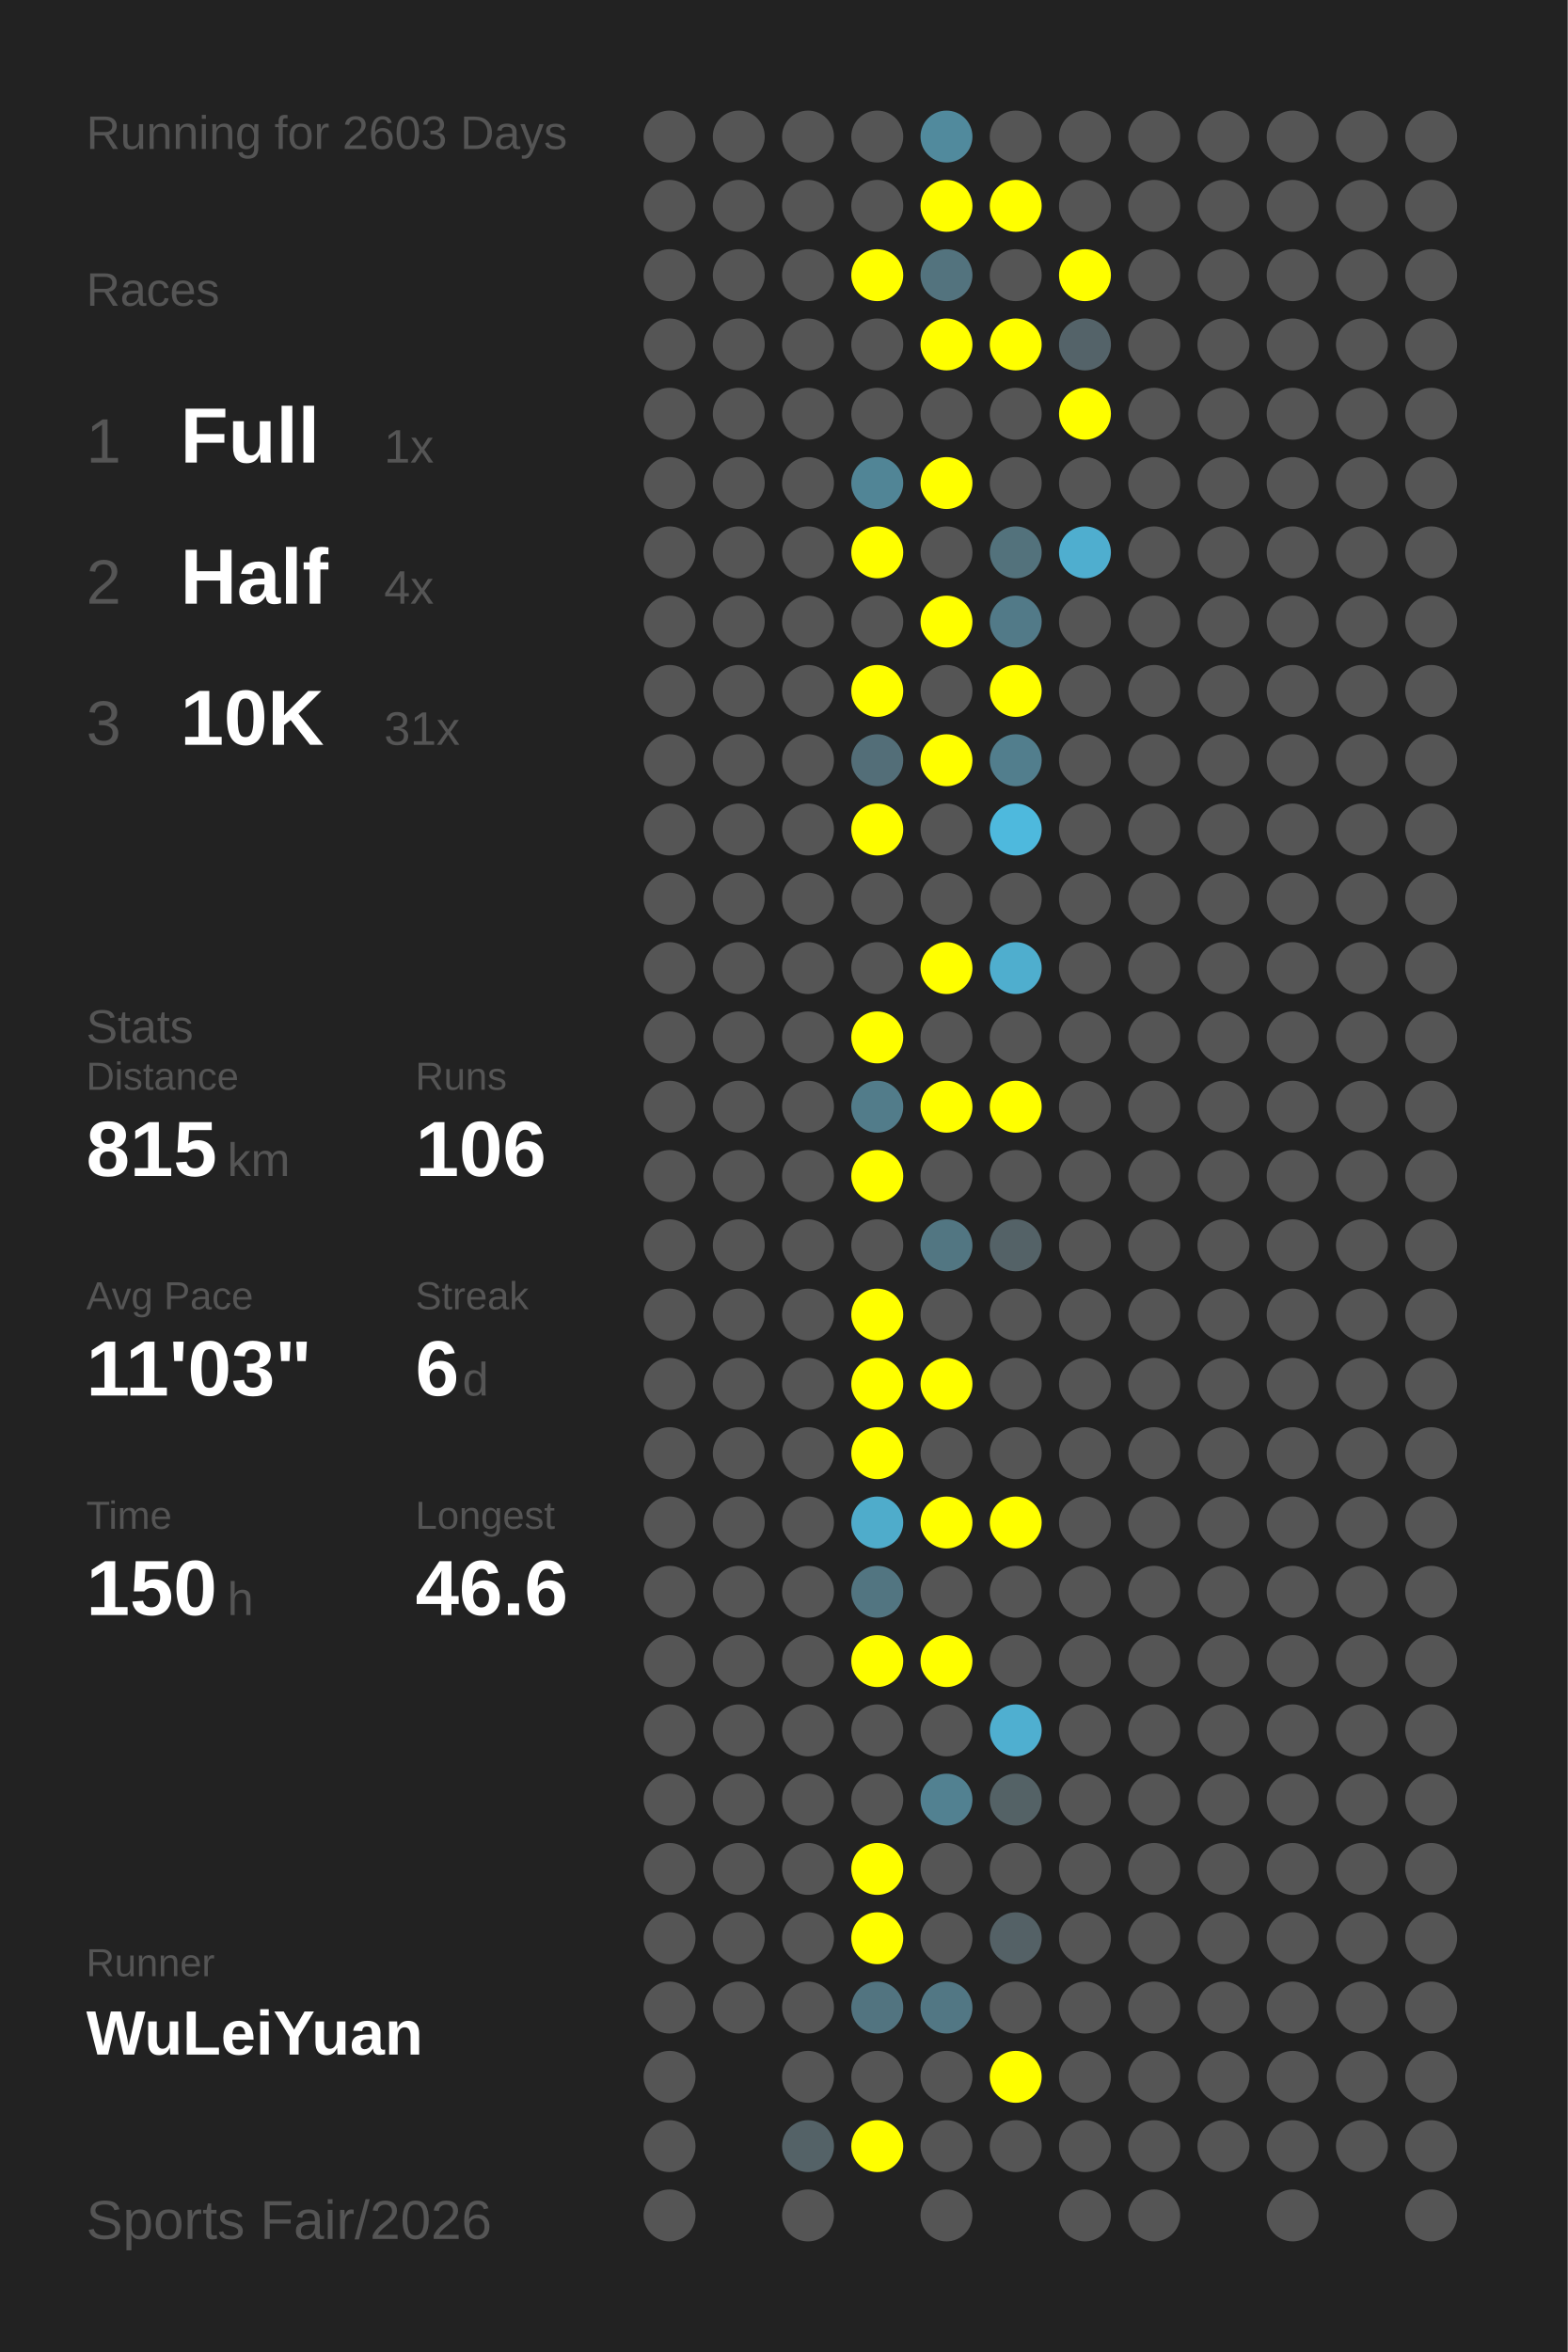
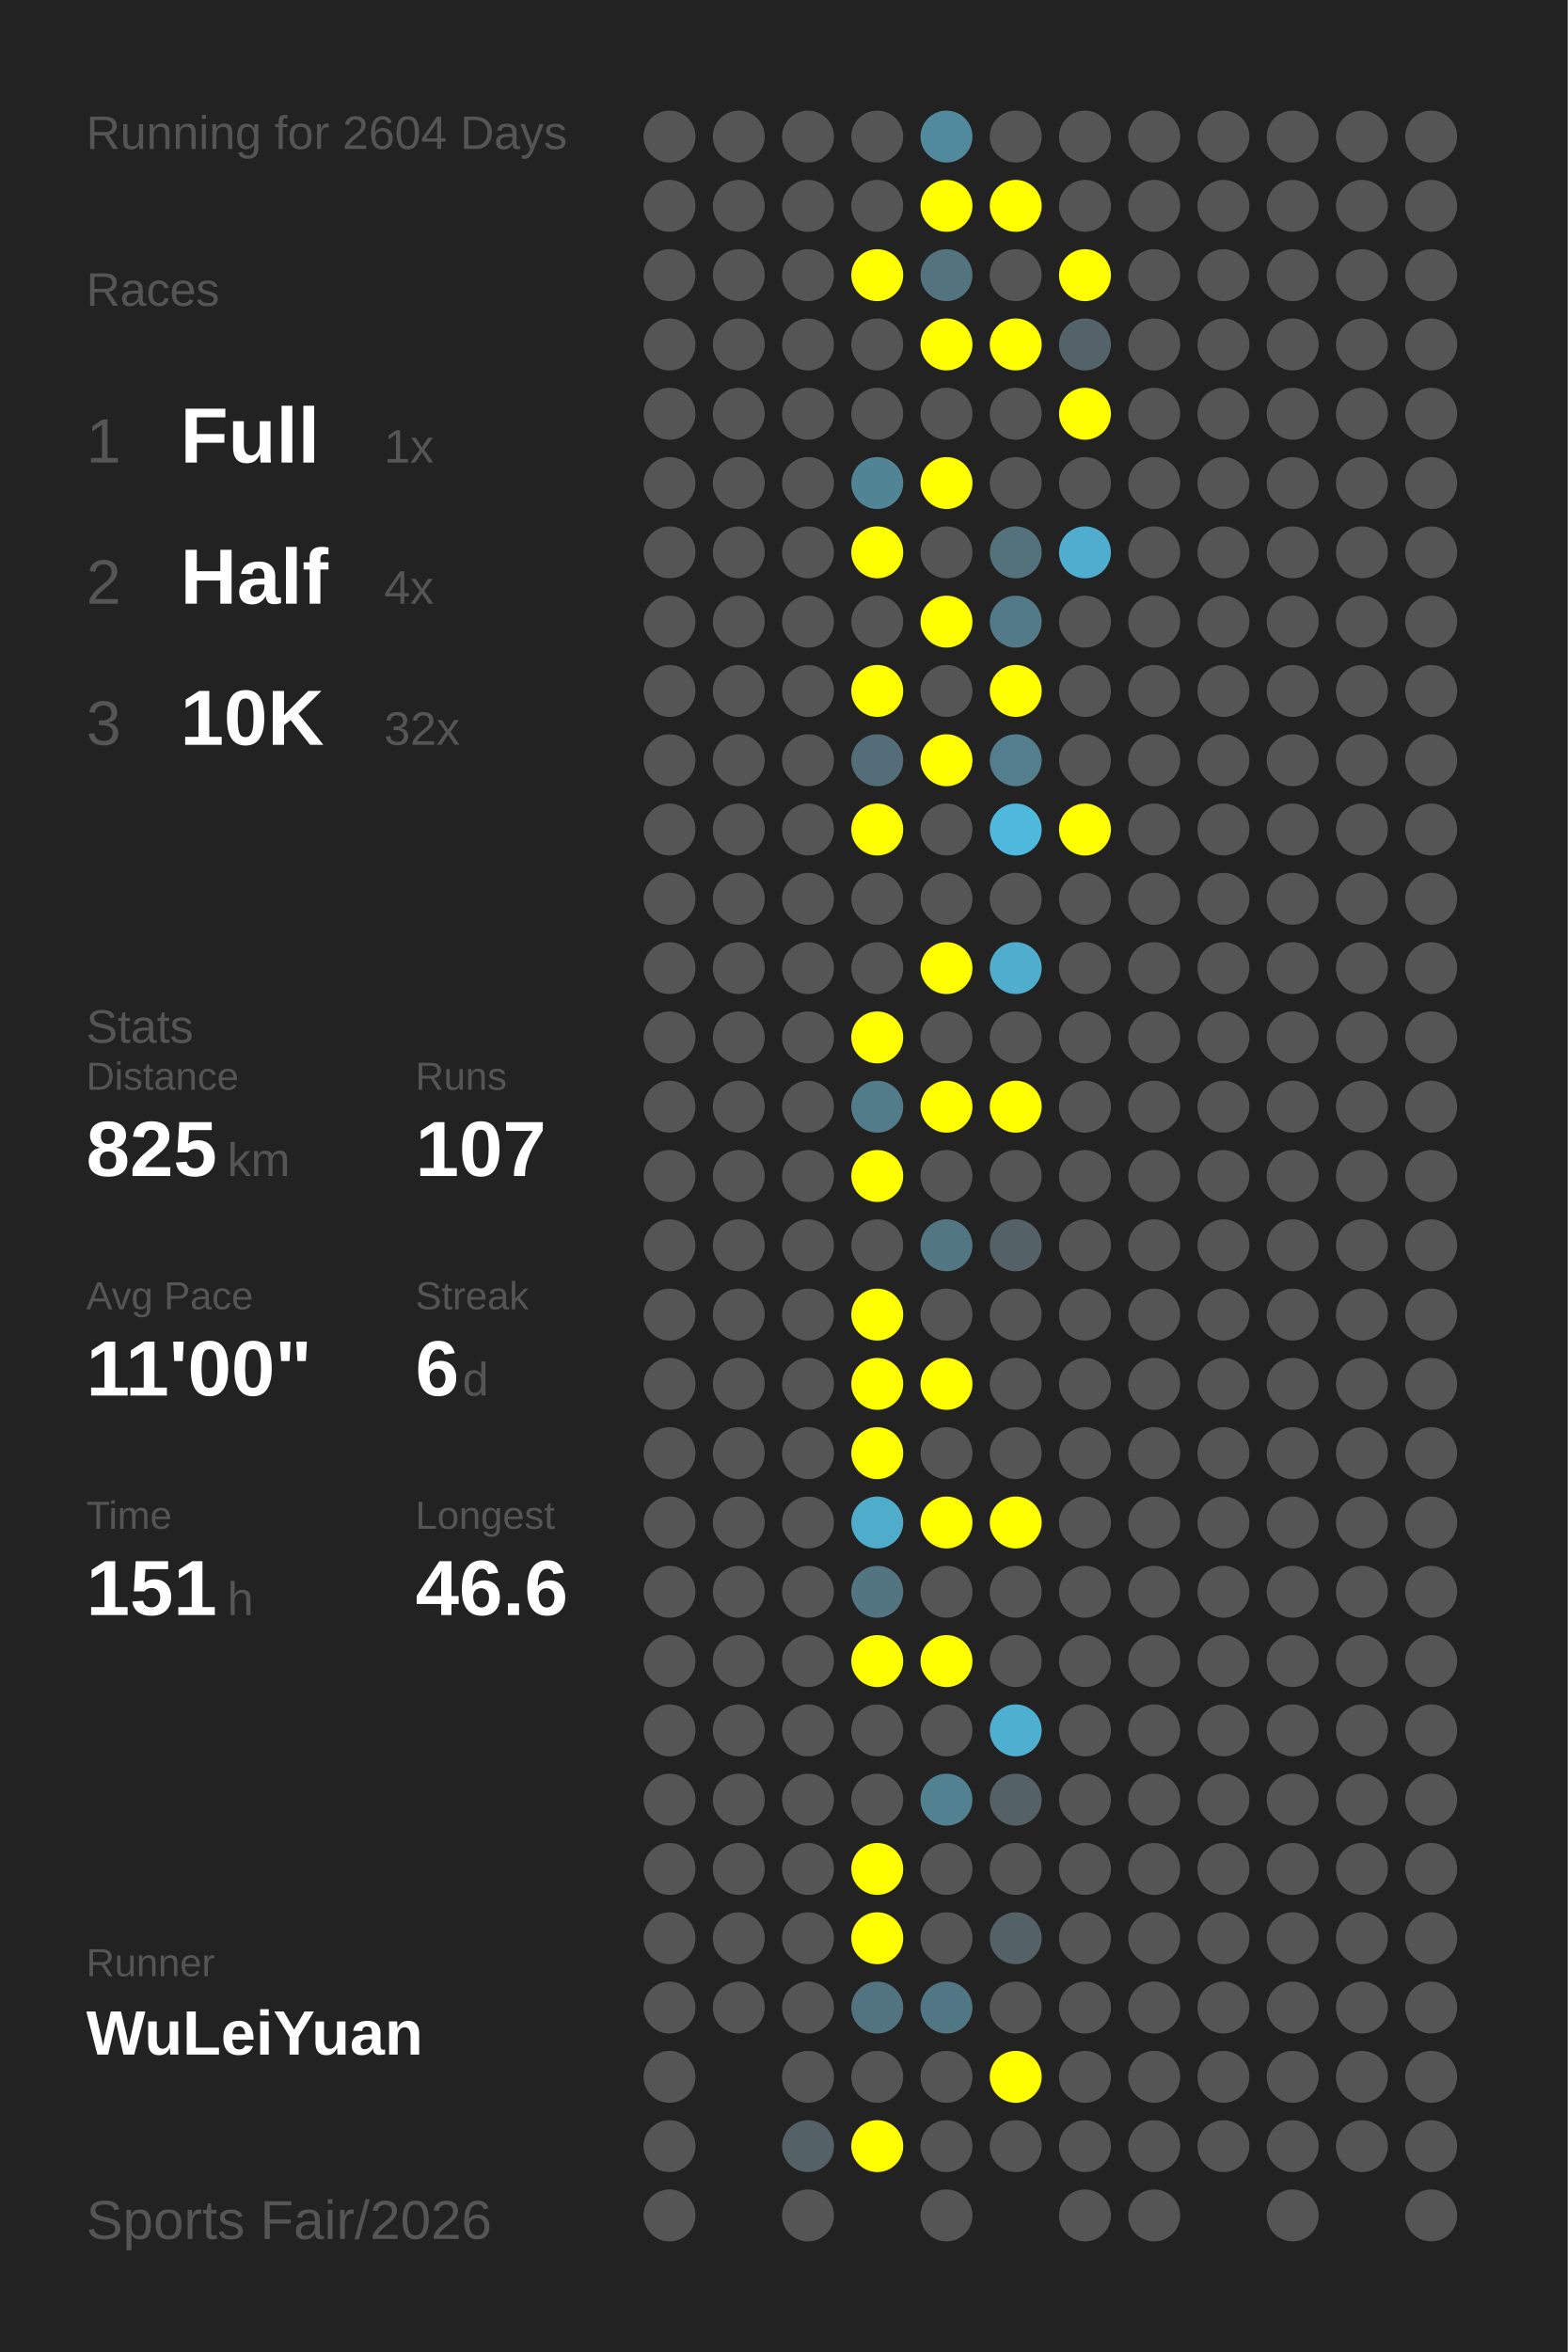
<svg xmlns="http://www.w3.org/2000/svg" baseProfile="full" height="300mm" version="1.1" viewBox="0,0,200,300" width="200mm">
  <defs />
  <rect fill="#222222" height="300" width="200" x="0" y="0" />
-   <text fill="#555555" style="font-size:6px; font-family:Arial;" x="11" y="19">Running for 2603 Days</text>
+   <text fill="#555555" style="font-size:6px; font-family:Arial;" x="11" y="19">Running for 2604 Days</text>
  <text fill="#555555" style="font-size:6px; font-family:Arial;" x="11" y="39">Races</text>
  <text fill="#555555" style="font-size:8px; font-family:Arial;" x="11" y="59">1</text>
  <text fill="#FFFFFF" style="font-size:10px; font-family:Arial; font-weight:bold;" x="23" y="59">Full</text>
  <text fill="#555555" style="font-size:6px; font-family:Arial;" x="49" y="59">1x</text>
  <text fill="#555555" style="font-size:8px; font-family:Arial;" x="11" y="77">2</text>
  <text fill="#FFFFFF" style="font-size:10px; font-family:Arial; font-weight:bold;" x="23" y="77">Half</text>
  <text fill="#555555" style="font-size:6px; font-family:Arial;" x="49" y="77">4x</text>
  <text fill="#555555" style="font-size:8px; font-family:Arial;" x="11" y="95">3</text>
  <text fill="#FFFFFF" style="font-size:10px; font-family:Arial; font-weight:bold;" x="23" y="95">10K</text>
-   <text fill="#555555" style="font-size:6px; font-family:Arial;" x="49" y="95">31x</text>
+   <text fill="#555555" style="font-size:6px; font-family:Arial;" x="49" y="95">32x</text>
  <text fill="#555555" style="font-size:6px; font-family:Arial;" x="11" y="133">Stats</text>
  <text fill="#555555" style="font-size:5px; font-family:Arial;" x="11" y="139">Distance</text>
-   <text fill="#FFFFFF" style="font-size:10px; font-family:Arial; font-weight:bold;" x="11" y="150">815</text>
+   <text fill="#FFFFFF" style="font-size:10px; font-family:Arial; font-weight:bold;" x="11" y="150">825</text>
  <text fill="#555555" style="font-size:6px; font-family:Arial;" x="29" y="150">km</text>
  <text fill="#555555" style="font-size:5px; font-family:Arial;" x="53" y="139">Runs</text>
-   <text fill="#FFFFFF" style="font-size:10px; font-family:Arial; font-weight:bold;" x="53" y="150">106</text>
+   <text fill="#FFFFFF" style="font-size:10px; font-family:Arial; font-weight:bold;" x="53" y="150">107</text>
  <text fill="#555555" style="font-size:5px; font-family:Arial;" x="11" y="167">Avg Pace</text>
-   <text fill="#FFFFFF" style="font-size:10px; font-family:Arial; font-weight:bold;" x="11" y="178">11'03"</text>
+   <text fill="#FFFFFF" style="font-size:10px; font-family:Arial; font-weight:bold;" x="11" y="178">11'00"</text>
  <text fill="#555555" style="font-size:5px; font-family:Arial;" x="53" y="167">Streak</text>
  <text fill="#FFFFFF" style="font-size:10px; font-family:Arial; font-weight:bold;" x="53" y="178">6</text>
  <text fill="#555555" style="font-size:6px; font-family:Arial;" x="59" y="178">d</text>
  <text fill="#555555" style="font-size:5px; font-family:Arial;" x="11" y="195">Time</text>
-   <text fill="#FFFFFF" style="font-size:10px; font-family:Arial; font-weight:bold;" x="11" y="206">150</text>
+   <text fill="#FFFFFF" style="font-size:10px; font-family:Arial; font-weight:bold;" x="11" y="206">151</text>
  <text fill="#555555" style="font-size:6px; font-family:Arial;" x="29" y="206">h</text>
  <text fill="#555555" style="font-size:5px; font-family:Arial;" x="53" y="195">Longest</text>
  <text fill="#FFFFFF" style="font-size:10px; font-family:Arial; font-weight:bold;" x="53" y="206">46.6</text>
  <text fill="#555555" style="font-size:5px; font-family:Arial;" x="11" y="252.065">Runner</text>
  <text fill="#FFFFFF" style="font-size:8px; font-family:Arial; font-weight:bold;" x="11" y="262.065">WuLeiYuan</text>
  <text fill="#555555" style="font-size:7px; font-family:Arial;" x="11" y="285.581">Sports Fair/2026</text>
  <circle cx="85.417" cy="17.419" fill="#555555" r="3.312" />
  <circle cx="85.417" cy="26.258" fill="#555555" r="3.312" />
  <circle cx="85.417" cy="35.097" fill="#555555" r="3.312" />
  <circle cx="85.417" cy="43.935" fill="#555555" r="3.312" />
  <circle cx="85.417" cy="52.774" fill="#555555" r="3.312" />
  <circle cx="85.417" cy="61.613" fill="#555555" r="3.312" />
  <circle cx="85.417" cy="70.452" fill="#555555" r="3.312" />
  <circle cx="85.417" cy="79.29" fill="#555555" r="3.312" />
  <circle cx="85.417" cy="88.129" fill="#555555" r="3.312" />
  <circle cx="85.417" cy="96.968" fill="#555555" r="3.312" />
  <circle cx="85.417" cy="105.806" fill="#555555" r="3.312" />
  <circle cx="85.417" cy="114.645" fill="#555555" r="3.312" />
  <circle cx="85.417" cy="123.484" fill="#555555" r="3.312" />
  <circle cx="85.417" cy="132.323" fill="#555555" r="3.312" />
  <circle cx="85.417" cy="141.161" fill="#555555" r="3.312" />
  <circle cx="85.417" cy="150" fill="#555555" r="3.312" />
  <circle cx="85.417" cy="158.839" fill="#555555" r="3.312" />
  <circle cx="85.417" cy="167.677" fill="#555555" r="3.312" />
  <circle cx="85.417" cy="176.516" fill="#555555" r="3.312" />
  <circle cx="85.417" cy="185.355" fill="#555555" r="3.312" />
  <circle cx="85.417" cy="194.194" fill="#555555" r="3.312" />
  <circle cx="85.417" cy="203.032" fill="#555555" r="3.312" />
  <circle cx="85.417" cy="211.871" fill="#555555" r="3.312" />
  <circle cx="85.417" cy="220.71" fill="#555555" r="3.312" />
  <circle cx="85.417" cy="229.548" fill="#555555" r="3.312" />
  <circle cx="85.417" cy="238.387" fill="#555555" r="3.312" />
  <circle cx="85.417" cy="247.226" fill="#555555" r="3.312" />
  <circle cx="85.417" cy="256.065" fill="#555555" r="3.312" />
  <circle cx="85.417" cy="264.903" fill="#555555" r="3.312" />
  <circle cx="85.417" cy="273.742" fill="#555555" r="3.312" />
  <circle cx="85.417" cy="282.581" fill="#555555" r="3.312" />
  <circle cx="94.25" cy="17.419" fill="#555555" r="3.312" />
  <circle cx="94.25" cy="26.258" fill="#555555" r="3.312" />
  <circle cx="94.25" cy="35.097" fill="#555555" r="3.312" />
  <circle cx="94.25" cy="43.935" fill="#555555" r="3.312" />
  <circle cx="94.25" cy="52.774" fill="#555555" r="3.312" />
  <circle cx="94.25" cy="61.613" fill="#555555" r="3.312" />
  <circle cx="94.25" cy="70.452" fill="#555555" r="3.312" />
  <circle cx="94.25" cy="79.29" fill="#555555" r="3.312" />
  <circle cx="94.25" cy="88.129" fill="#555555" r="3.312" />
  <circle cx="94.25" cy="96.968" fill="#555555" r="3.312" />
  <circle cx="94.25" cy="105.806" fill="#555555" r="3.312" />
  <circle cx="94.25" cy="114.645" fill="#555555" r="3.312" />
  <circle cx="94.25" cy="123.484" fill="#555555" r="3.312" />
  <circle cx="94.25" cy="132.323" fill="#555555" r="3.312" />
  <circle cx="94.25" cy="141.161" fill="#555555" r="3.312" />
  <circle cx="94.25" cy="150" fill="#555555" r="3.312" />
  <circle cx="94.25" cy="158.839" fill="#555555" r="3.312" />
  <circle cx="94.25" cy="167.677" fill="#555555" r="3.312" />
  <circle cx="94.25" cy="176.516" fill="#555555" r="3.312" />
  <circle cx="94.25" cy="185.355" fill="#555555" r="3.312" />
  <circle cx="94.25" cy="194.194" fill="#555555" r="3.312" />
  <circle cx="94.25" cy="203.032" fill="#555555" r="3.312" />
  <circle cx="94.25" cy="211.871" fill="#555555" r="3.312" />
  <circle cx="94.25" cy="220.71" fill="#555555" r="3.312" />
  <circle cx="94.25" cy="229.548" fill="#555555" r="3.312" />
  <circle cx="94.25" cy="238.387" fill="#555555" r="3.312" />
  <circle cx="94.25" cy="247.226" fill="#555555" r="3.312" />
  <circle cx="94.25" cy="256.065" fill="#555555" r="3.312" />
  <circle cx="103.083" cy="17.419" fill="#555555" r="3.312" />
  <circle cx="103.083" cy="26.258" fill="#555555" r="3.312" />
  <circle cx="103.083" cy="35.097" fill="#555555" r="3.312" />
  <circle cx="103.083" cy="43.935" fill="#555555" r="3.312" />
  <circle cx="103.083" cy="52.774" fill="#555555" r="3.312" />
  <circle cx="103.083" cy="61.613" fill="#555555" r="3.312" />
  <circle cx="103.083" cy="70.452" fill="#555555" r="3.312" />
  <circle cx="103.083" cy="79.29" fill="#555555" r="3.312" />
  <circle cx="103.083" cy="88.129" fill="#555555" r="3.312" />
  <circle cx="103.083" cy="96.968" fill="#555555" r="3.312" />
  <circle cx="103.083" cy="105.806" fill="#555555" r="3.312" />
  <circle cx="103.083" cy="114.645" fill="#555555" r="3.312" />
  <circle cx="103.083" cy="123.484" fill="#555555" r="3.312" />
  <circle cx="103.083" cy="132.323" fill="#555555" r="3.312" />
  <circle cx="103.083" cy="141.161" fill="#555555" r="3.312" />
  <circle cx="103.083" cy="150" fill="#555555" r="3.312" />
  <circle cx="103.083" cy="158.839" fill="#555555" r="3.312" />
  <circle cx="103.083" cy="167.677" fill="#555555" r="3.312" />
  <circle cx="103.083" cy="176.516" fill="#555555" r="3.312" />
  <circle cx="103.083" cy="185.355" fill="#555555" r="3.312" />
  <circle cx="103.083" cy="194.194" fill="#555555" r="3.312" />
  <circle cx="103.083" cy="203.032" fill="#555555" r="3.312" />
  <circle cx="103.083" cy="211.871" fill="#555555" r="3.312" />
  <circle cx="103.083" cy="220.71" fill="#555555" r="3.312" />
  <circle cx="103.083" cy="229.548" fill="#555555" r="3.312" />
  <circle cx="103.083" cy="238.387" fill="#555555" r="3.312" />
  <circle cx="103.083" cy="247.226" fill="#555555" r="3.312" />
  <circle cx="103.083" cy="256.065" fill="#555555" r="3.312" />
  <circle cx="103.083" cy="264.903" fill="#555555" r="3.312" />
  <circle cx="103.083" cy="273.742" fill="#546267" r="3.312" />
  <circle cx="103.083" cy="282.581" fill="#555555" r="3.312" />
  <circle cx="111.917" cy="17.419" fill="#555555" r="3.312" />
  <circle cx="111.917" cy="26.258" fill="#555555" r="3.312" />
  <circle cx="111.917" cy="35.097" fill="#FFFF00" r="3.312" />
  <circle cx="111.917" cy="43.935" fill="#555555" r="3.312" />
  <circle cx="111.917" cy="52.774" fill="#555555" r="3.312" />
  <circle cx="111.917" cy="61.613" fill="#518596" r="3.312" />
  <circle cx="111.917" cy="70.452" fill="#FFFF00" r="3.312" />
  <circle cx="111.917" cy="79.29" fill="#555555" r="3.312" />
  <circle cx="111.917" cy="88.129" fill="#FFFF00" r="3.312" />
  <circle cx="111.917" cy="96.968" fill="#536e78" r="3.312" />
  <circle cx="111.917" cy="105.806" fill="#FFFF00" r="3.312" />
  <circle cx="111.917" cy="114.645" fill="#555555" r="3.312" />
  <circle cx="111.917" cy="123.484" fill="#555555" r="3.312" />
  <circle cx="111.917" cy="132.323" fill="#FFFF00" r="3.312" />
  <circle cx="111.917" cy="141.161" fill="#527c8a" r="3.312" />
  <circle cx="111.917" cy="150" fill="#FFFF00" r="3.312" />
  <circle cx="111.917" cy="158.839" fill="#555555" r="3.312" />
  <circle cx="111.917" cy="167.677" fill="#FFFF00" r="3.312" />
  <circle cx="111.917" cy="176.516" fill="#FFFF00" r="3.312" />
  <circle cx="111.917" cy="185.355" fill="#FFFF00" r="3.312" />
  <circle cx="111.917" cy="194.194" fill="#4faccb" r="3.312" />
  <circle cx="111.917" cy="203.032" fill="#527581" r="3.312" />
  <circle cx="111.917" cy="211.871" fill="#FFFF00" r="3.312" />
  <circle cx="111.917" cy="220.71" fill="#555555" r="3.312" />
  <circle cx="111.917" cy="229.548" fill="#555555" r="3.312" />
  <circle cx="111.917" cy="238.387" fill="#FFFF00" r="3.312" />
  <circle cx="111.917" cy="247.226" fill="#FFFF00" r="3.312" />
  <circle cx="111.917" cy="256.065" fill="#527480" r="3.312" />
  <circle cx="111.917" cy="264.903" fill="#555555" r="3.312" />
  <circle cx="111.917" cy="273.742" fill="#FFFF00" r="3.312" />
  <circle cx="120.75" cy="17.419" fill="#518a9d" r="3.312" />
  <circle cx="120.75" cy="26.258" fill="#FFFF00" r="3.312" />
  <circle cx="120.75" cy="35.097" fill="#53737e" r="3.312" />
  <circle cx="120.75" cy="43.935" fill="#FFFF00" r="3.312" />
  <circle cx="120.75" cy="52.774" fill="#555555" r="3.312" />
  <circle cx="120.75" cy="61.613" fill="#FFFF00" r="3.312" />
  <circle cx="120.75" cy="70.452" fill="#555555" r="3.312" />
  <circle cx="120.75" cy="79.29" fill="#FFFF00" r="3.312" />
  <circle cx="120.75" cy="88.129" fill="#555555" r="3.312" />
  <circle cx="120.75" cy="96.968" fill="#FFFF00" r="3.312" />
  <circle cx="120.75" cy="105.806" fill="#555555" r="3.312" />
  <circle cx="120.75" cy="114.645" fill="#555555" r="3.312" />
  <circle cx="120.75" cy="123.484" fill="#FFFF00" r="3.312" />
  <circle cx="120.75" cy="132.323" fill="#555555" r="3.312" />
  <circle cx="120.75" cy="141.161" fill="#FFFF00" r="3.312" />
  <circle cx="120.75" cy="150" fill="#555555" r="3.312" />
  <circle cx="120.75" cy="158.839" fill="#527682" r="3.312" />
  <circle cx="120.75" cy="167.677" fill="#555555" r="3.312" />
  <circle cx="120.75" cy="176.516" fill="#FFFF00" r="3.312" />
  <circle cx="120.75" cy="185.355" fill="#555555" r="3.312" />
  <circle cx="120.75" cy="194.194" fill="#FFFF00" r="3.312" />
  <circle cx="120.75" cy="203.032" fill="#555555" r="3.312" />
  <circle cx="120.75" cy="211.871" fill="#FFFF00" r="3.312" />
  <circle cx="120.75" cy="220.71" fill="#555555" r="3.312" />
  <circle cx="120.75" cy="229.548" fill="#528191" r="3.312" />
  <circle cx="120.75" cy="238.387" fill="#555555" r="3.312" />
  <circle cx="120.75" cy="247.226" fill="#555555" r="3.312" />
  <circle cx="120.75" cy="256.065" fill="#527784" r="3.312" />
  <circle cx="120.75" cy="264.903" fill="#555555" r="3.312" />
  <circle cx="120.75" cy="273.742" fill="#555555" r="3.312" />
  <circle cx="120.75" cy="282.581" fill="#555555" r="3.312" />
  <circle cx="129.583" cy="17.419" fill="#555555" r="3.312" />
  <circle cx="129.583" cy="26.258" fill="#FFFF00" r="3.312" />
  <circle cx="129.583" cy="35.097" fill="#555555" r="3.312" />
  <circle cx="129.583" cy="43.935" fill="#FFFF00" r="3.312" />
  <circle cx="129.583" cy="52.774" fill="#555555" r="3.312" />
  <circle cx="129.583" cy="61.613" fill="#555555" r="3.312" />
  <circle cx="129.583" cy="70.452" fill="#53727c" r="3.312" />
  <circle cx="129.583" cy="79.29" fill="#527a88" r="3.312" />
  <circle cx="129.583" cy="88.129" fill="#FFFF00" r="3.312" />
  <circle cx="129.583" cy="96.968" fill="#527e8d" r="3.312" />
  <circle cx="129.583" cy="105.806" fill="#4eb9dd" r="3.312" />
  <circle cx="129.583" cy="114.645" fill="#555555" r="3.312" />
  <circle cx="129.583" cy="123.484" fill="#4faece" r="3.312" />
  <circle cx="129.583" cy="132.323" fill="#555555" r="3.312" />
  <circle cx="129.583" cy="141.161" fill="#FFFF00" r="3.312" />
  <circle cx="129.583" cy="150" fill="#555555" r="3.312" />
  <circle cx="129.583" cy="158.839" fill="#546267" r="3.312" />
  <circle cx="129.583" cy="167.677" fill="#555555" r="3.312" />
  <circle cx="129.583" cy="176.516" fill="#555555" r="3.312" />
  <circle cx="129.583" cy="185.355" fill="#555555" r="3.312" />
  <circle cx="129.583" cy="194.194" fill="#FFFF00" r="3.312" />
  <circle cx="129.583" cy="203.032" fill="#555555" r="3.312" />
  <circle cx="129.583" cy="211.871" fill="#555555" r="3.312" />
  <circle cx="129.583" cy="220.71" fill="#4fafd0" r="3.312" />
  <circle cx="129.583" cy="229.548" fill="#546266" r="3.312" />
  <circle cx="129.583" cy="238.387" fill="#555555" r="3.312" />
  <circle cx="129.583" cy="247.226" fill="#546166" r="3.312" />
  <circle cx="129.583" cy="256.065" fill="#555555" r="3.312" />
  <circle cx="129.583" cy="264.903" fill="#FFFF00" r="3.312" />
  <circle cx="129.583" cy="273.742" fill="#555555" r="3.312" />
  <circle cx="138.417" cy="17.419" fill="#555555" r="3.312" />
  <circle cx="138.417" cy="26.258" fill="#555555" r="3.312" />
  <circle cx="138.417" cy="35.097" fill="#FFFF00" r="3.312" />
  <circle cx="138.417" cy="43.935" fill="#546369" r="3.312" />
  <circle cx="138.417" cy="52.774" fill="#FFFF00" r="3.312" />
  <circle cx="138.417" cy="61.613" fill="#555555" r="3.312" />
  <circle cx="138.417" cy="70.452" fill="#4faecf" r="3.312" />
  <circle cx="138.417" cy="79.29" fill="#555555" r="3.312" />
  <circle cx="138.417" cy="88.129" fill="#555555" r="3.312" />
  <circle cx="138.417" cy="96.968" fill="#555555" r="3.312" />
-   <circle cx="138.417" cy="105.806" fill="#555555" r="3.312" />
+   <circle cx="138.417" cy="105.806" fill="#FFFF00" r="3.312" />
  <circle cx="138.417" cy="114.645" fill="#555555" r="3.312" />
  <circle cx="138.417" cy="123.484" fill="#555555" r="3.312" />
  <circle cx="138.417" cy="132.323" fill="#555555" r="3.312" />
  <circle cx="138.417" cy="141.161" fill="#555555" r="3.312" />
  <circle cx="138.417" cy="150" fill="#555555" r="3.312" />
  <circle cx="138.417" cy="158.839" fill="#555555" r="3.312" />
  <circle cx="138.417" cy="167.677" fill="#555555" r="3.312" />
  <circle cx="138.417" cy="176.516" fill="#555555" r="3.312" />
  <circle cx="138.417" cy="185.355" fill="#555555" r="3.312" />
  <circle cx="138.417" cy="194.194" fill="#555555" r="3.312" />
  <circle cx="138.417" cy="203.032" fill="#555555" r="3.312" />
  <circle cx="138.417" cy="211.871" fill="#555555" r="3.312" />
  <circle cx="138.417" cy="220.71" fill="#555555" r="3.312" />
  <circle cx="138.417" cy="229.548" fill="#555555" r="3.312" />
  <circle cx="138.417" cy="238.387" fill="#555555" r="3.312" />
  <circle cx="138.417" cy="247.226" fill="#555555" r="3.312" />
  <circle cx="138.417" cy="256.065" fill="#555555" r="3.312" />
  <circle cx="138.417" cy="264.903" fill="#555555" r="3.312" />
  <circle cx="138.417" cy="273.742" fill="#555555" r="3.312" />
  <circle cx="138.417" cy="282.581" fill="#555555" r="3.312" />
  <circle cx="147.25" cy="17.419" fill="#555555" r="3.312" />
  <circle cx="147.25" cy="26.258" fill="#555555" r="3.312" />
  <circle cx="147.25" cy="35.097" fill="#555555" r="3.312" />
  <circle cx="147.25" cy="43.935" fill="#555555" r="3.312" />
  <circle cx="147.25" cy="52.774" fill="#555555" r="3.312" />
  <circle cx="147.25" cy="61.613" fill="#555555" r="3.312" />
  <circle cx="147.25" cy="70.452" fill="#555555" r="3.312" />
  <circle cx="147.25" cy="79.29" fill="#555555" r="3.312" />
  <circle cx="147.25" cy="88.129" fill="#555555" r="3.312" />
  <circle cx="147.25" cy="96.968" fill="#555555" r="3.312" />
  <circle cx="147.25" cy="105.806" fill="#555555" r="3.312" />
  <circle cx="147.25" cy="114.645" fill="#555555" r="3.312" />
  <circle cx="147.25" cy="123.484" fill="#555555" r="3.312" />
  <circle cx="147.25" cy="132.323" fill="#555555" r="3.312" />
  <circle cx="147.25" cy="141.161" fill="#555555" r="3.312" />
  <circle cx="147.25" cy="150" fill="#555555" r="3.312" />
  <circle cx="147.25" cy="158.839" fill="#555555" r="3.312" />
  <circle cx="147.25" cy="167.677" fill="#555555" r="3.312" />
  <circle cx="147.25" cy="176.516" fill="#555555" r="3.312" />
  <circle cx="147.25" cy="185.355" fill="#555555" r="3.312" />
  <circle cx="147.25" cy="194.194" fill="#555555" r="3.312" />
  <circle cx="147.25" cy="203.032" fill="#555555" r="3.312" />
  <circle cx="147.25" cy="211.871" fill="#555555" r="3.312" />
  <circle cx="147.25" cy="220.71" fill="#555555" r="3.312" />
  <circle cx="147.25" cy="229.548" fill="#555555" r="3.312" />
  <circle cx="147.25" cy="238.387" fill="#555555" r="3.312" />
  <circle cx="147.25" cy="247.226" fill="#555555" r="3.312" />
  <circle cx="147.25" cy="256.065" fill="#555555" r="3.312" />
  <circle cx="147.25" cy="264.903" fill="#555555" r="3.312" />
  <circle cx="147.25" cy="273.742" fill="#555555" r="3.312" />
  <circle cx="147.25" cy="282.581" fill="#555555" r="3.312" />
  <circle cx="156.083" cy="17.419" fill="#555555" r="3.312" />
  <circle cx="156.083" cy="26.258" fill="#555555" r="3.312" />
  <circle cx="156.083" cy="35.097" fill="#555555" r="3.312" />
  <circle cx="156.083" cy="43.935" fill="#555555" r="3.312" />
  <circle cx="156.083" cy="52.774" fill="#555555" r="3.312" />
  <circle cx="156.083" cy="61.613" fill="#555555" r="3.312" />
  <circle cx="156.083" cy="70.452" fill="#555555" r="3.312" />
  <circle cx="156.083" cy="79.29" fill="#555555" r="3.312" />
  <circle cx="156.083" cy="88.129" fill="#555555" r="3.312" />
  <circle cx="156.083" cy="96.968" fill="#555555" r="3.312" />
  <circle cx="156.083" cy="105.806" fill="#555555" r="3.312" />
  <circle cx="156.083" cy="114.645" fill="#555555" r="3.312" />
  <circle cx="156.083" cy="123.484" fill="#555555" r="3.312" />
  <circle cx="156.083" cy="132.323" fill="#555555" r="3.312" />
  <circle cx="156.083" cy="141.161" fill="#555555" r="3.312" />
  <circle cx="156.083" cy="150" fill="#555555" r="3.312" />
  <circle cx="156.083" cy="158.839" fill="#555555" r="3.312" />
  <circle cx="156.083" cy="167.677" fill="#555555" r="3.312" />
  <circle cx="156.083" cy="176.516" fill="#555555" r="3.312" />
  <circle cx="156.083" cy="185.355" fill="#555555" r="3.312" />
  <circle cx="156.083" cy="194.194" fill="#555555" r="3.312" />
  <circle cx="156.083" cy="203.032" fill="#555555" r="3.312" />
  <circle cx="156.083" cy="211.871" fill="#555555" r="3.312" />
  <circle cx="156.083" cy="220.71" fill="#555555" r="3.312" />
  <circle cx="156.083" cy="229.548" fill="#555555" r="3.312" />
  <circle cx="156.083" cy="238.387" fill="#555555" r="3.312" />
  <circle cx="156.083" cy="247.226" fill="#555555" r="3.312" />
  <circle cx="156.083" cy="256.065" fill="#555555" r="3.312" />
  <circle cx="156.083" cy="264.903" fill="#555555" r="3.312" />
  <circle cx="156.083" cy="273.742" fill="#555555" r="3.312" />
  <circle cx="164.917" cy="17.419" fill="#555555" r="3.312" />
  <circle cx="164.917" cy="26.258" fill="#555555" r="3.312" />
  <circle cx="164.917" cy="35.097" fill="#555555" r="3.312" />
  <circle cx="164.917" cy="43.935" fill="#555555" r="3.312" />
  <circle cx="164.917" cy="52.774" fill="#555555" r="3.312" />
  <circle cx="164.917" cy="61.613" fill="#555555" r="3.312" />
  <circle cx="164.917" cy="70.452" fill="#555555" r="3.312" />
  <circle cx="164.917" cy="79.29" fill="#555555" r="3.312" />
  <circle cx="164.917" cy="88.129" fill="#555555" r="3.312" />
  <circle cx="164.917" cy="96.968" fill="#555555" r="3.312" />
  <circle cx="164.917" cy="105.806" fill="#555555" r="3.312" />
  <circle cx="164.917" cy="114.645" fill="#555555" r="3.312" />
  <circle cx="164.917" cy="123.484" fill="#555555" r="3.312" />
  <circle cx="164.917" cy="132.323" fill="#555555" r="3.312" />
  <circle cx="164.917" cy="141.161" fill="#555555" r="3.312" />
  <circle cx="164.917" cy="150" fill="#555555" r="3.312" />
  <circle cx="164.917" cy="158.839" fill="#555555" r="3.312" />
  <circle cx="164.917" cy="167.677" fill="#555555" r="3.312" />
  <circle cx="164.917" cy="176.516" fill="#555555" r="3.312" />
  <circle cx="164.917" cy="185.355" fill="#555555" r="3.312" />
  <circle cx="164.917" cy="194.194" fill="#555555" r="3.312" />
  <circle cx="164.917" cy="203.032" fill="#555555" r="3.312" />
  <circle cx="164.917" cy="211.871" fill="#555555" r="3.312" />
  <circle cx="164.917" cy="220.71" fill="#555555" r="3.312" />
  <circle cx="164.917" cy="229.548" fill="#555555" r="3.312" />
  <circle cx="164.917" cy="238.387" fill="#555555" r="3.312" />
  <circle cx="164.917" cy="247.226" fill="#555555" r="3.312" />
  <circle cx="164.917" cy="256.065" fill="#555555" r="3.312" />
  <circle cx="164.917" cy="264.903" fill="#555555" r="3.312" />
  <circle cx="164.917" cy="273.742" fill="#555555" r="3.312" />
  <circle cx="164.917" cy="282.581" fill="#555555" r="3.312" />
  <circle cx="173.75" cy="17.419" fill="#555555" r="3.312" />
  <circle cx="173.75" cy="26.258" fill="#555555" r="3.312" />
  <circle cx="173.75" cy="35.097" fill="#555555" r="3.312" />
  <circle cx="173.75" cy="43.935" fill="#555555" r="3.312" />
  <circle cx="173.75" cy="52.774" fill="#555555" r="3.312" />
  <circle cx="173.75" cy="61.613" fill="#555555" r="3.312" />
  <circle cx="173.75" cy="70.452" fill="#555555" r="3.312" />
  <circle cx="173.75" cy="79.29" fill="#555555" r="3.312" />
  <circle cx="173.75" cy="88.129" fill="#555555" r="3.312" />
  <circle cx="173.75" cy="96.968" fill="#555555" r="3.312" />
  <circle cx="173.75" cy="105.806" fill="#555555" r="3.312" />
  <circle cx="173.75" cy="114.645" fill="#555555" r="3.312" />
  <circle cx="173.75" cy="123.484" fill="#555555" r="3.312" />
  <circle cx="173.75" cy="132.323" fill="#555555" r="3.312" />
  <circle cx="173.75" cy="141.161" fill="#555555" r="3.312" />
  <circle cx="173.75" cy="150" fill="#555555" r="3.312" />
  <circle cx="173.75" cy="158.839" fill="#555555" r="3.312" />
  <circle cx="173.75" cy="167.677" fill="#555555" r="3.312" />
  <circle cx="173.75" cy="176.516" fill="#555555" r="3.312" />
  <circle cx="173.75" cy="185.355" fill="#555555" r="3.312" />
  <circle cx="173.75" cy="194.194" fill="#555555" r="3.312" />
  <circle cx="173.75" cy="203.032" fill="#555555" r="3.312" />
  <circle cx="173.75" cy="211.871" fill="#555555" r="3.312" />
  <circle cx="173.75" cy="220.71" fill="#555555" r="3.312" />
  <circle cx="173.75" cy="229.548" fill="#555555" r="3.312" />
  <circle cx="173.75" cy="238.387" fill="#555555" r="3.312" />
  <circle cx="173.75" cy="247.226" fill="#555555" r="3.312" />
  <circle cx="173.75" cy="256.065" fill="#555555" r="3.312" />
  <circle cx="173.75" cy="264.903" fill="#555555" r="3.312" />
  <circle cx="173.75" cy="273.742" fill="#555555" r="3.312" />
  <circle cx="182.583" cy="17.419" fill="#555555" r="3.312" />
  <circle cx="182.583" cy="26.258" fill="#555555" r="3.312" />
  <circle cx="182.583" cy="35.097" fill="#555555" r="3.312" />
  <circle cx="182.583" cy="43.935" fill="#555555" r="3.312" />
  <circle cx="182.583" cy="52.774" fill="#555555" r="3.312" />
  <circle cx="182.583" cy="61.613" fill="#555555" r="3.312" />
  <circle cx="182.583" cy="70.452" fill="#555555" r="3.312" />
  <circle cx="182.583" cy="79.29" fill="#555555" r="3.312" />
  <circle cx="182.583" cy="88.129" fill="#555555" r="3.312" />
  <circle cx="182.583" cy="96.968" fill="#555555" r="3.312" />
  <circle cx="182.583" cy="105.806" fill="#555555" r="3.312" />
  <circle cx="182.583" cy="114.645" fill="#555555" r="3.312" />
  <circle cx="182.583" cy="123.484" fill="#555555" r="3.312" />
  <circle cx="182.583" cy="132.323" fill="#555555" r="3.312" />
  <circle cx="182.583" cy="141.161" fill="#555555" r="3.312" />
  <circle cx="182.583" cy="150" fill="#555555" r="3.312" />
  <circle cx="182.583" cy="158.839" fill="#555555" r="3.312" />
  <circle cx="182.583" cy="167.677" fill="#555555" r="3.312" />
  <circle cx="182.583" cy="176.516" fill="#555555" r="3.312" />
  <circle cx="182.583" cy="185.355" fill="#555555" r="3.312" />
  <circle cx="182.583" cy="194.194" fill="#555555" r="3.312" />
  <circle cx="182.583" cy="203.032" fill="#555555" r="3.312" />
  <circle cx="182.583" cy="211.871" fill="#555555" r="3.312" />
  <circle cx="182.583" cy="220.71" fill="#555555" r="3.312" />
  <circle cx="182.583" cy="229.548" fill="#555555" r="3.312" />
  <circle cx="182.583" cy="238.387" fill="#555555" r="3.312" />
  <circle cx="182.583" cy="247.226" fill="#555555" r="3.312" />
  <circle cx="182.583" cy="256.065" fill="#555555" r="3.312" />
  <circle cx="182.583" cy="264.903" fill="#555555" r="3.312" />
  <circle cx="182.583" cy="273.742" fill="#555555" r="3.312" />
  <circle cx="182.583" cy="282.581" fill="#555555" r="3.312" />
</svg>
